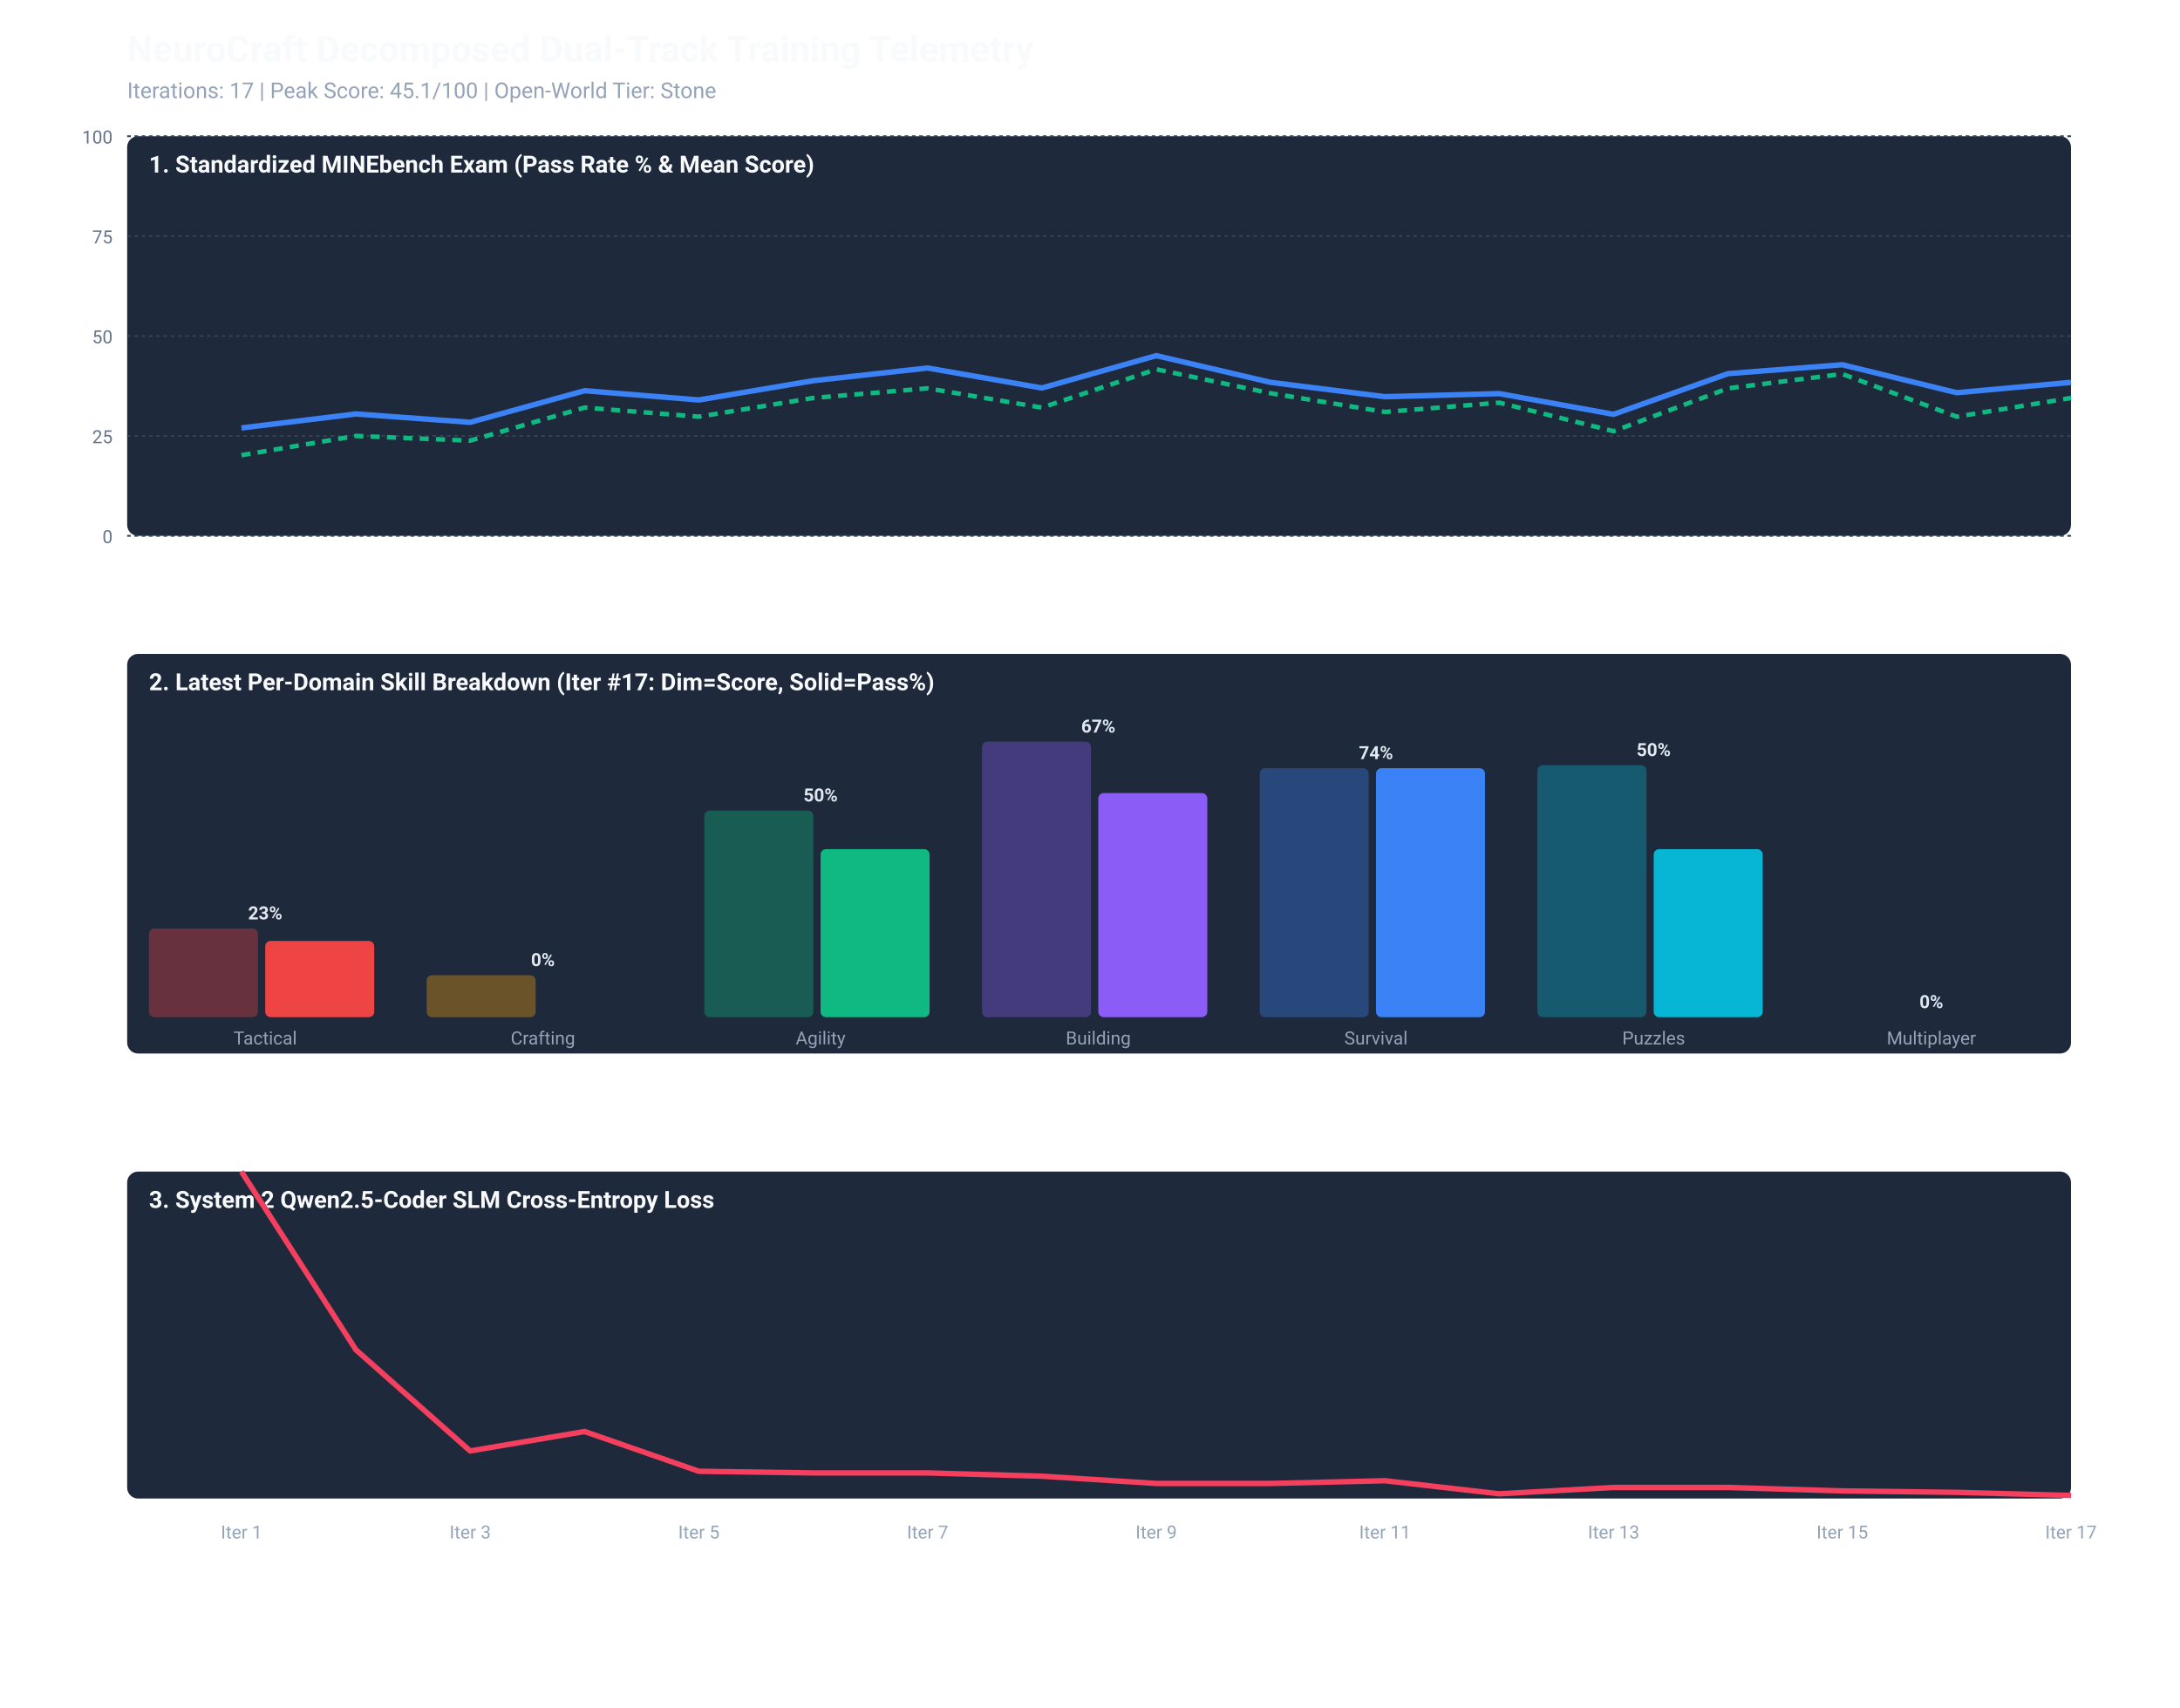
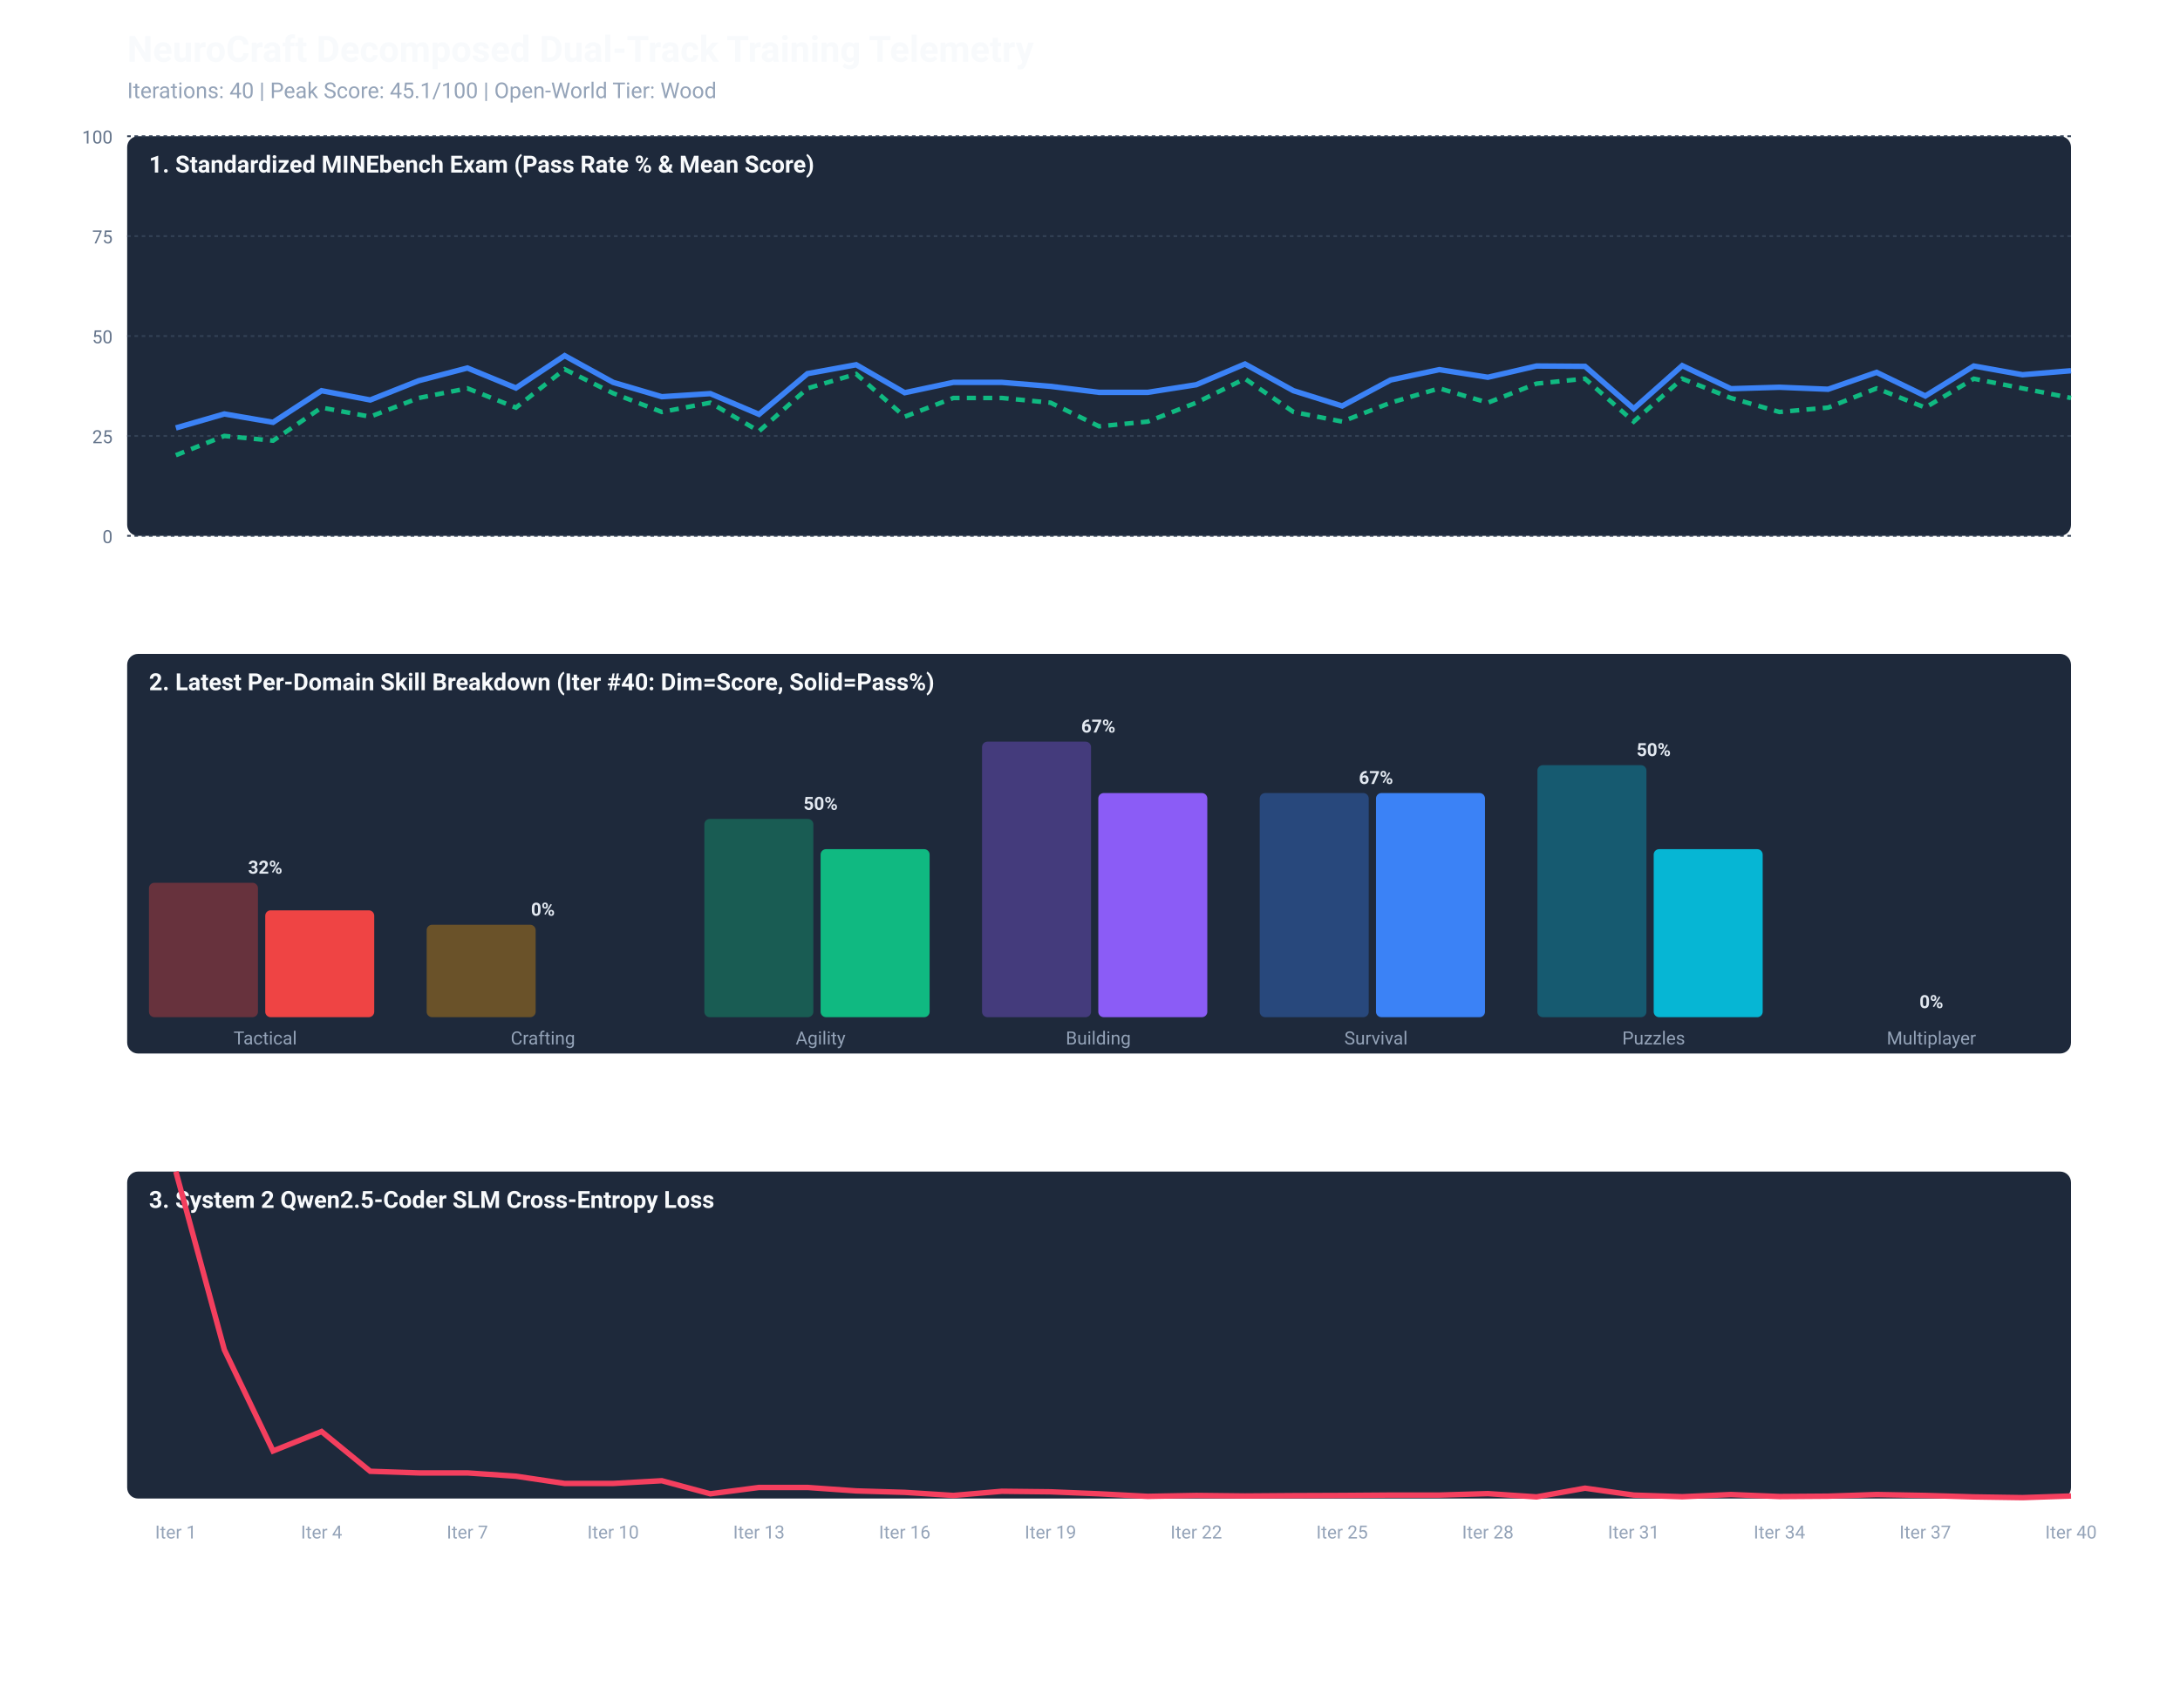
<svg xmlns="http://www.w3.org/2000/svg" viewBox="0 0 1200 940" width="1200" height="940" style="background-color: #0b1120; font-family: -apple-system, BlinkMacSystemFont, 'Segoe UI', Roboto, sans-serif;">
  <text x="70" y="34" fill="#f8fafc" font-size="20" font-weight="bold">NeuroCraft Decomposed Dual-Track Training Telemetry</text>
-   <text x="70" y="54" fill="#94a3b8" font-size="12">Iterations: 17 | Peak Score: 45.1/100 | Open-World Tier: Stone</text>
+   <text x="70" y="54" fill="#94a3b8" font-size="12">Iterations: 40 | Peak Score: 45.1/100 | Open-World Tier: Wood</text>
  <rect x="70" y="75" width="1070" height="220" fill="#1e293b" rx="6" />
  <text x="82" y="95" fill="#f8fafc" font-size="13" font-weight="bold">1. Standardized MINEbench Exam (Pass Rate % &amp; Mean Score)</text>
  <line x1="70" y1="295" x2="1140" y2="295" stroke="#334155" stroke-width="1" stroke-dasharray="2,2" />
  <text x="62" y="299" fill="#64748b" font-size="10" text-anchor="end">0</text>
  <line x1="70" y1="240" x2="1140" y2="240" stroke="#334155" stroke-width="1" stroke-dasharray="2,2" />
  <text x="62" y="244" fill="#64748b" font-size="10" text-anchor="end">25</text>
  <line x1="70" y1="185" x2="1140" y2="185" stroke="#334155" stroke-width="1" stroke-dasharray="2,2" />
  <text x="62" y="189" fill="#64748b" font-size="10" text-anchor="end">50</text>
  <line x1="70" y1="130" x2="1140" y2="130" stroke="#334155" stroke-width="1" stroke-dasharray="2,2" />
  <text x="62" y="134" fill="#64748b" font-size="10" text-anchor="end">75</text>
  <line x1="70" y1="75" x2="1140" y2="75" stroke="#334155" stroke-width="1" stroke-dasharray="2,2" />
  <text x="62" y="79" fill="#64748b" font-size="10" text-anchor="end">100</text>
-   <path d="M 132.9 250.6 L 195.9 240.0 L 258.8 242.6 L 321.8 224.4 L 384.7 229.4 L 447.6 219.1 L 510.6 213.8 L 573.5 224.4 L 636.5 203.3 L 699.4 216.5 L 762.4 226.8 L 825.3 221.7 L 888.2 237.4 L 951.2 213.8 L 1014.1 205.9 L 1077.1 229.4 L 1140.0 219.1" fill="none" stroke="#10b981" stroke-width="2.5" stroke-dasharray="5,4" />
-   <path d="M 132.9 235.6 L 195.9 227.9 L 258.8 232.5 L 321.8 215.1 L 384.7 220.2 L 447.6 209.6 L 510.6 202.6 L 573.5 213.6 L 636.5 195.8 L 699.4 210.5 L 762.4 218.4 L 825.3 216.7 L 888.2 228.1 L 951.2 205.7 L 1014.1 200.8 L 1077.1 216.2 L 1140.0 210.5" fill="none" stroke="#3b82f6" stroke-width="3" />
+   <path d="M 96.8 250.6 L 123.5 240.0 L 150.3 242.6 L 177.0 224.4 L 203.8 229.4 L 230.5 219.1 L 257.3 213.8 L 284.0 224.4 L 310.8 203.3 L 337.5 216.5 L 364.3 226.8 L 391.0 221.7 L 417.8 237.4 L 444.5 213.8 L 471.3 205.9 L 498.0 229.4 L 524.8 219.1 L 551.5 219.1 L 578.3 221.7 L 605.0 234.7 L 631.8 232.1 L 658.5 221.7 L 685.3 208.5 L 712.0 226.8 L 738.8 232.1 L 765.5 221.7 L 792.3 213.8 L 819.0 221.7 L 845.8 211.2 L 872.5 208.5 L 899.3 232.1 L 926.0 208.5 L 952.8 219.1 L 979.5 226.8 L 1006.3 224.4 L 1033.0 213.8 L 1059.8 224.4 L 1086.5 208.5 L 1113.3 213.8 L 1140.0 219.1" fill="none" stroke="#10b981" stroke-width="2.5" stroke-dasharray="5,4" />
+   <path d="M 96.8 235.6 L 123.5 227.9 L 150.3 232.5 L 177.0 215.1 L 203.8 220.2 L 230.5 209.6 L 257.3 202.6 L 284.0 213.6 L 310.8 195.8 L 337.5 210.5 L 364.3 218.4 L 391.0 216.7 L 417.8 228.1 L 444.5 205.7 L 471.3 200.8 L 498.0 216.2 L 524.8 210.5 L 551.5 210.5 L 578.3 212.7 L 605.0 216.0 L 631.8 216.0 L 658.5 211.8 L 685.3 200.4 L 712.0 215.1 L 738.8 223.5 L 765.5 209.2 L 792.3 203.5 L 819.0 207.7 L 845.8 201.5 L 872.5 201.7 L 899.3 225.0 L 926.0 201.3 L 952.8 214.0 L 979.5 213.2 L 1006.3 214.3 L 1033.0 205.0 L 1059.8 218.0 L 1086.5 201.5 L 1113.3 206.3 L 1140.0 204.1" fill="none" stroke="#3b82f6" stroke-width="3" />
  <rect x="70" y="360" width="1070" height="220" fill="#1e293b" rx="6" />
-   <text x="82" y="380" fill="#f8fafc" font-size="13" font-weight="bold">2. Latest Per-Domain Skill Breakdown (Iter #17: Dim=Score, Solid=Pass%)</text>
-   <rect x="82" y="511.16" width="60" height="48.84" fill="#ef4444" fill-opacity="0.35" rx="3" />
-   <rect x="146" y="518.005" width="60" height="41.995" fill="#ef4444" rx="3" />
-   <text x="146" y="506.16" fill="#e2e8f0" font-size="10" font-weight="bold" text-anchor="middle">23%</text>
+   <text x="82" y="380" fill="#f8fafc" font-size="13" font-weight="bold">2. Latest Per-Domain Skill Breakdown (Iter #40: Dim=Score, Solid=Pass%)</text>
+   <rect x="82" y="486" width="60" height="74" fill="#ef4444" fill-opacity="0.35" rx="3" />
+   <rect x="146" y="501.17" width="60" height="58.83" fill="#ef4444" rx="3" />
+   <text x="146" y="481" fill="#e2e8f0" font-size="10" font-weight="bold" text-anchor="middle">32%</text>
  <text x="146" y="575" fill="#94a3b8" font-size="10" text-anchor="middle">Tactical</text>
-   <rect x="234.857" y="536.875" width="60" height="23.125" fill="#f59e0b" fill-opacity="0.35" rx="3" />
+   <rect x="234.857" y="509.125" width="60" height="50.875" fill="#f59e0b" fill-opacity="0.35" rx="3" />
  <rect x="298.857" y="560" width="60" height="0" fill="#f59e0b" rx="3" />
-   <text x="298.857" y="531.875" fill="#e2e8f0" font-size="10" font-weight="bold" text-anchor="middle">0%</text>
+   <text x="298.857" y="504.125" fill="#e2e8f0" font-size="10" font-weight="bold" text-anchor="middle">0%</text>
  <text x="298.857" y="575" fill="#94a3b8" font-size="10" text-anchor="middle">Crafting</text>
-   <rect x="387.714" y="446.225" width="60" height="113.775" fill="#10b981" fill-opacity="0.35" rx="3" />
+   <rect x="387.714" y="450.85" width="60" height="109.15" fill="#10b981" fill-opacity="0.35" rx="3" />
  <rect x="451.714" y="467.5" width="60" height="92.5" fill="#10b981" rx="3" />
-   <text x="451.714" y="441.225" fill="#e2e8f0" font-size="10" font-weight="bold" text-anchor="middle">50%</text>
+   <text x="451.714" y="445.85" fill="#e2e8f0" font-size="10" font-weight="bold" text-anchor="middle">50%</text>
  <text x="451.714" y="575" fill="#94a3b8" font-size="10" text-anchor="middle">Agility</text>
  <rect x="540.571" y="408.3" width="60" height="151.7" fill="#8b5cf6" fill-opacity="0.35" rx="3" />
  <rect x="604.571" y="436.605" width="60" height="123.395" fill="#8b5cf6" rx="3" />
  <text x="604.571" y="403.3" fill="#e2e8f0" font-size="10" font-weight="bold" text-anchor="middle">67%</text>
  <text x="604.571" y="575" fill="#94a3b8" font-size="10" text-anchor="middle">Building</text>
-   <rect x="693.429" y="422.915" width="60" height="137.085" fill="#3b82f6" fill-opacity="0.35" rx="3" />
-   <rect x="757.429" y="422.915" width="60" height="137.085" fill="#3b82f6" rx="3" />
-   <text x="757.429" y="417.915" fill="#e2e8f0" font-size="10" font-weight="bold" text-anchor="middle">74%</text>
+   <rect x="693.429" y="436.605" width="60" height="123.395" fill="#3b82f6" fill-opacity="0.35" rx="3" />
+   <rect x="757.429" y="436.605" width="60" height="123.395" fill="#3b82f6" rx="3" />
+   <text x="757.429" y="431.605" fill="#e2e8f0" font-size="10" font-weight="bold" text-anchor="middle">67%</text>
  <text x="757.429" y="575" fill="#94a3b8" font-size="10" text-anchor="middle">Survival</text>
  <rect x="846.286" y="421.25" width="60" height="138.75" fill="#06b6d4" fill-opacity="0.35" rx="3" />
  <rect x="910.286" y="467.5" width="60" height="92.5" fill="#06b6d4" rx="3" />
  <text x="910.286" y="416.25" fill="#e2e8f0" font-size="10" font-weight="bold" text-anchor="middle">50%</text>
  <text x="910.286" y="575" fill="#94a3b8" font-size="10" text-anchor="middle">Puzzles</text>
  <rect x="999.143" y="560" width="60" height="0" fill="#ec4899" fill-opacity="0.35" rx="3" />
  <rect x="1063.143" y="560" width="60" height="0" fill="#ec4899" rx="3" />
  <text x="1063.143" y="555" fill="#e2e8f0" font-size="10" font-weight="bold" text-anchor="middle">0%</text>
  <text x="1063.143" y="575" fill="#94a3b8" font-size="10" text-anchor="middle">Multiplayer</text>
  <rect x="70" y="645" width="1070" height="180" fill="#1e293b" rx="6" />
  <text x="82" y="665" fill="#f8fafc" font-size="13" font-weight="bold">3. System 2 Qwen2.5-Coder SLM Cross-Entropy Loss</text>
-   <path d="M 132.9 645.0 L 195.9 743.1 L 258.8 798.8 L 321.8 788.1 L 384.7 810.0 L 447.6 810.9 L 510.6 810.9 L 573.5 812.7 L 636.5 816.7 L 699.4 816.7 L 762.4 815.2 L 825.3 822.4 L 888.2 818.9 L 951.2 818.9 L 1014.1 820.8 L 1077.1 821.6 L 1140.0 823.3" fill="none" stroke="#f43f5e" stroke-width="3" />
-   <text x="132.941" y="847" fill="#94a3b8" font-size="10" text-anchor="middle">Iter 1</text>
-   <text x="258.824" y="847" fill="#94a3b8" font-size="10" text-anchor="middle">Iter 3</text>
-   <text x="384.706" y="847" fill="#94a3b8" font-size="10" text-anchor="middle">Iter 5</text>
-   <text x="510.588" y="847" fill="#94a3b8" font-size="10" text-anchor="middle">Iter 7</text>
-   <text x="636.471" y="847" fill="#94a3b8" font-size="10" text-anchor="middle">Iter 9</text>
-   <text x="762.353" y="847" fill="#94a3b8" font-size="10" text-anchor="middle">Iter 11</text>
-   <text x="888.235" y="847" fill="#94a3b8" font-size="10" text-anchor="middle">Iter 13</text>
-   <text x="1014.118" y="847" fill="#94a3b8" font-size="10" text-anchor="middle">Iter 15</text>
-   <text x="1140" y="847" fill="#94a3b8" font-size="10" text-anchor="middle">Iter 17</text>
+   <path d="M 96.8 645.0 L 123.5 743.1 L 150.3 798.8 L 177.0 788.1 L 203.8 810.0 L 230.5 810.9 L 257.3 810.9 L 284.0 812.7 L 310.8 816.7 L 337.5 816.7 L 364.3 815.2 L 391.0 822.4 L 417.8 818.9 L 444.5 818.9 L 471.3 820.8 L 498.0 821.6 L 524.8 823.3 L 551.5 821.0 L 578.3 821.3 L 605.0 822.4 L 631.8 823.8 L 658.5 823.3 L 685.3 823.6 L 712.0 823.4 L 738.8 823.3 L 765.5 823.1 L 792.3 823.1 L 819.0 822.3 L 845.8 824.1 L 872.5 819.3 L 899.3 823.1 L 926.0 824.0 L 952.8 822.8 L 979.5 823.9 L 1006.3 823.7 L 1033.0 822.8 L 1059.8 823.3 L 1086.5 824.1 L 1113.3 824.5 L 1140.0 823.6" fill="none" stroke="#f43f5e" stroke-width="3" />
+   <text x="96.75" y="847" fill="#94a3b8" font-size="10" text-anchor="middle">Iter 1</text>
+   <text x="177" y="847" fill="#94a3b8" font-size="10" text-anchor="middle">Iter 4</text>
+   <text x="257.25" y="847" fill="#94a3b8" font-size="10" text-anchor="middle">Iter 7</text>
+   <text x="337.5" y="847" fill="#94a3b8" font-size="10" text-anchor="middle">Iter 10</text>
+   <text x="417.75" y="847" fill="#94a3b8" font-size="10" text-anchor="middle">Iter 13</text>
+   <text x="498" y="847" fill="#94a3b8" font-size="10" text-anchor="middle">Iter 16</text>
+   <text x="578.25" y="847" fill="#94a3b8" font-size="10" text-anchor="middle">Iter 19</text>
+   <text x="658.5" y="847" fill="#94a3b8" font-size="10" text-anchor="middle">Iter 22</text>
+   <text x="738.75" y="847" fill="#94a3b8" font-size="10" text-anchor="middle">Iter 25</text>
+   <text x="819" y="847" fill="#94a3b8" font-size="10" text-anchor="middle">Iter 28</text>
+   <text x="899.25" y="847" fill="#94a3b8" font-size="10" text-anchor="middle">Iter 31</text>
+   <text x="979.5" y="847" fill="#94a3b8" font-size="10" text-anchor="middle">Iter 34</text>
+   <text x="1059.75" y="847" fill="#94a3b8" font-size="10" text-anchor="middle">Iter 37</text>
+   <text x="1140" y="847" fill="#94a3b8" font-size="10" text-anchor="middle">Iter 40</text>
</svg>
